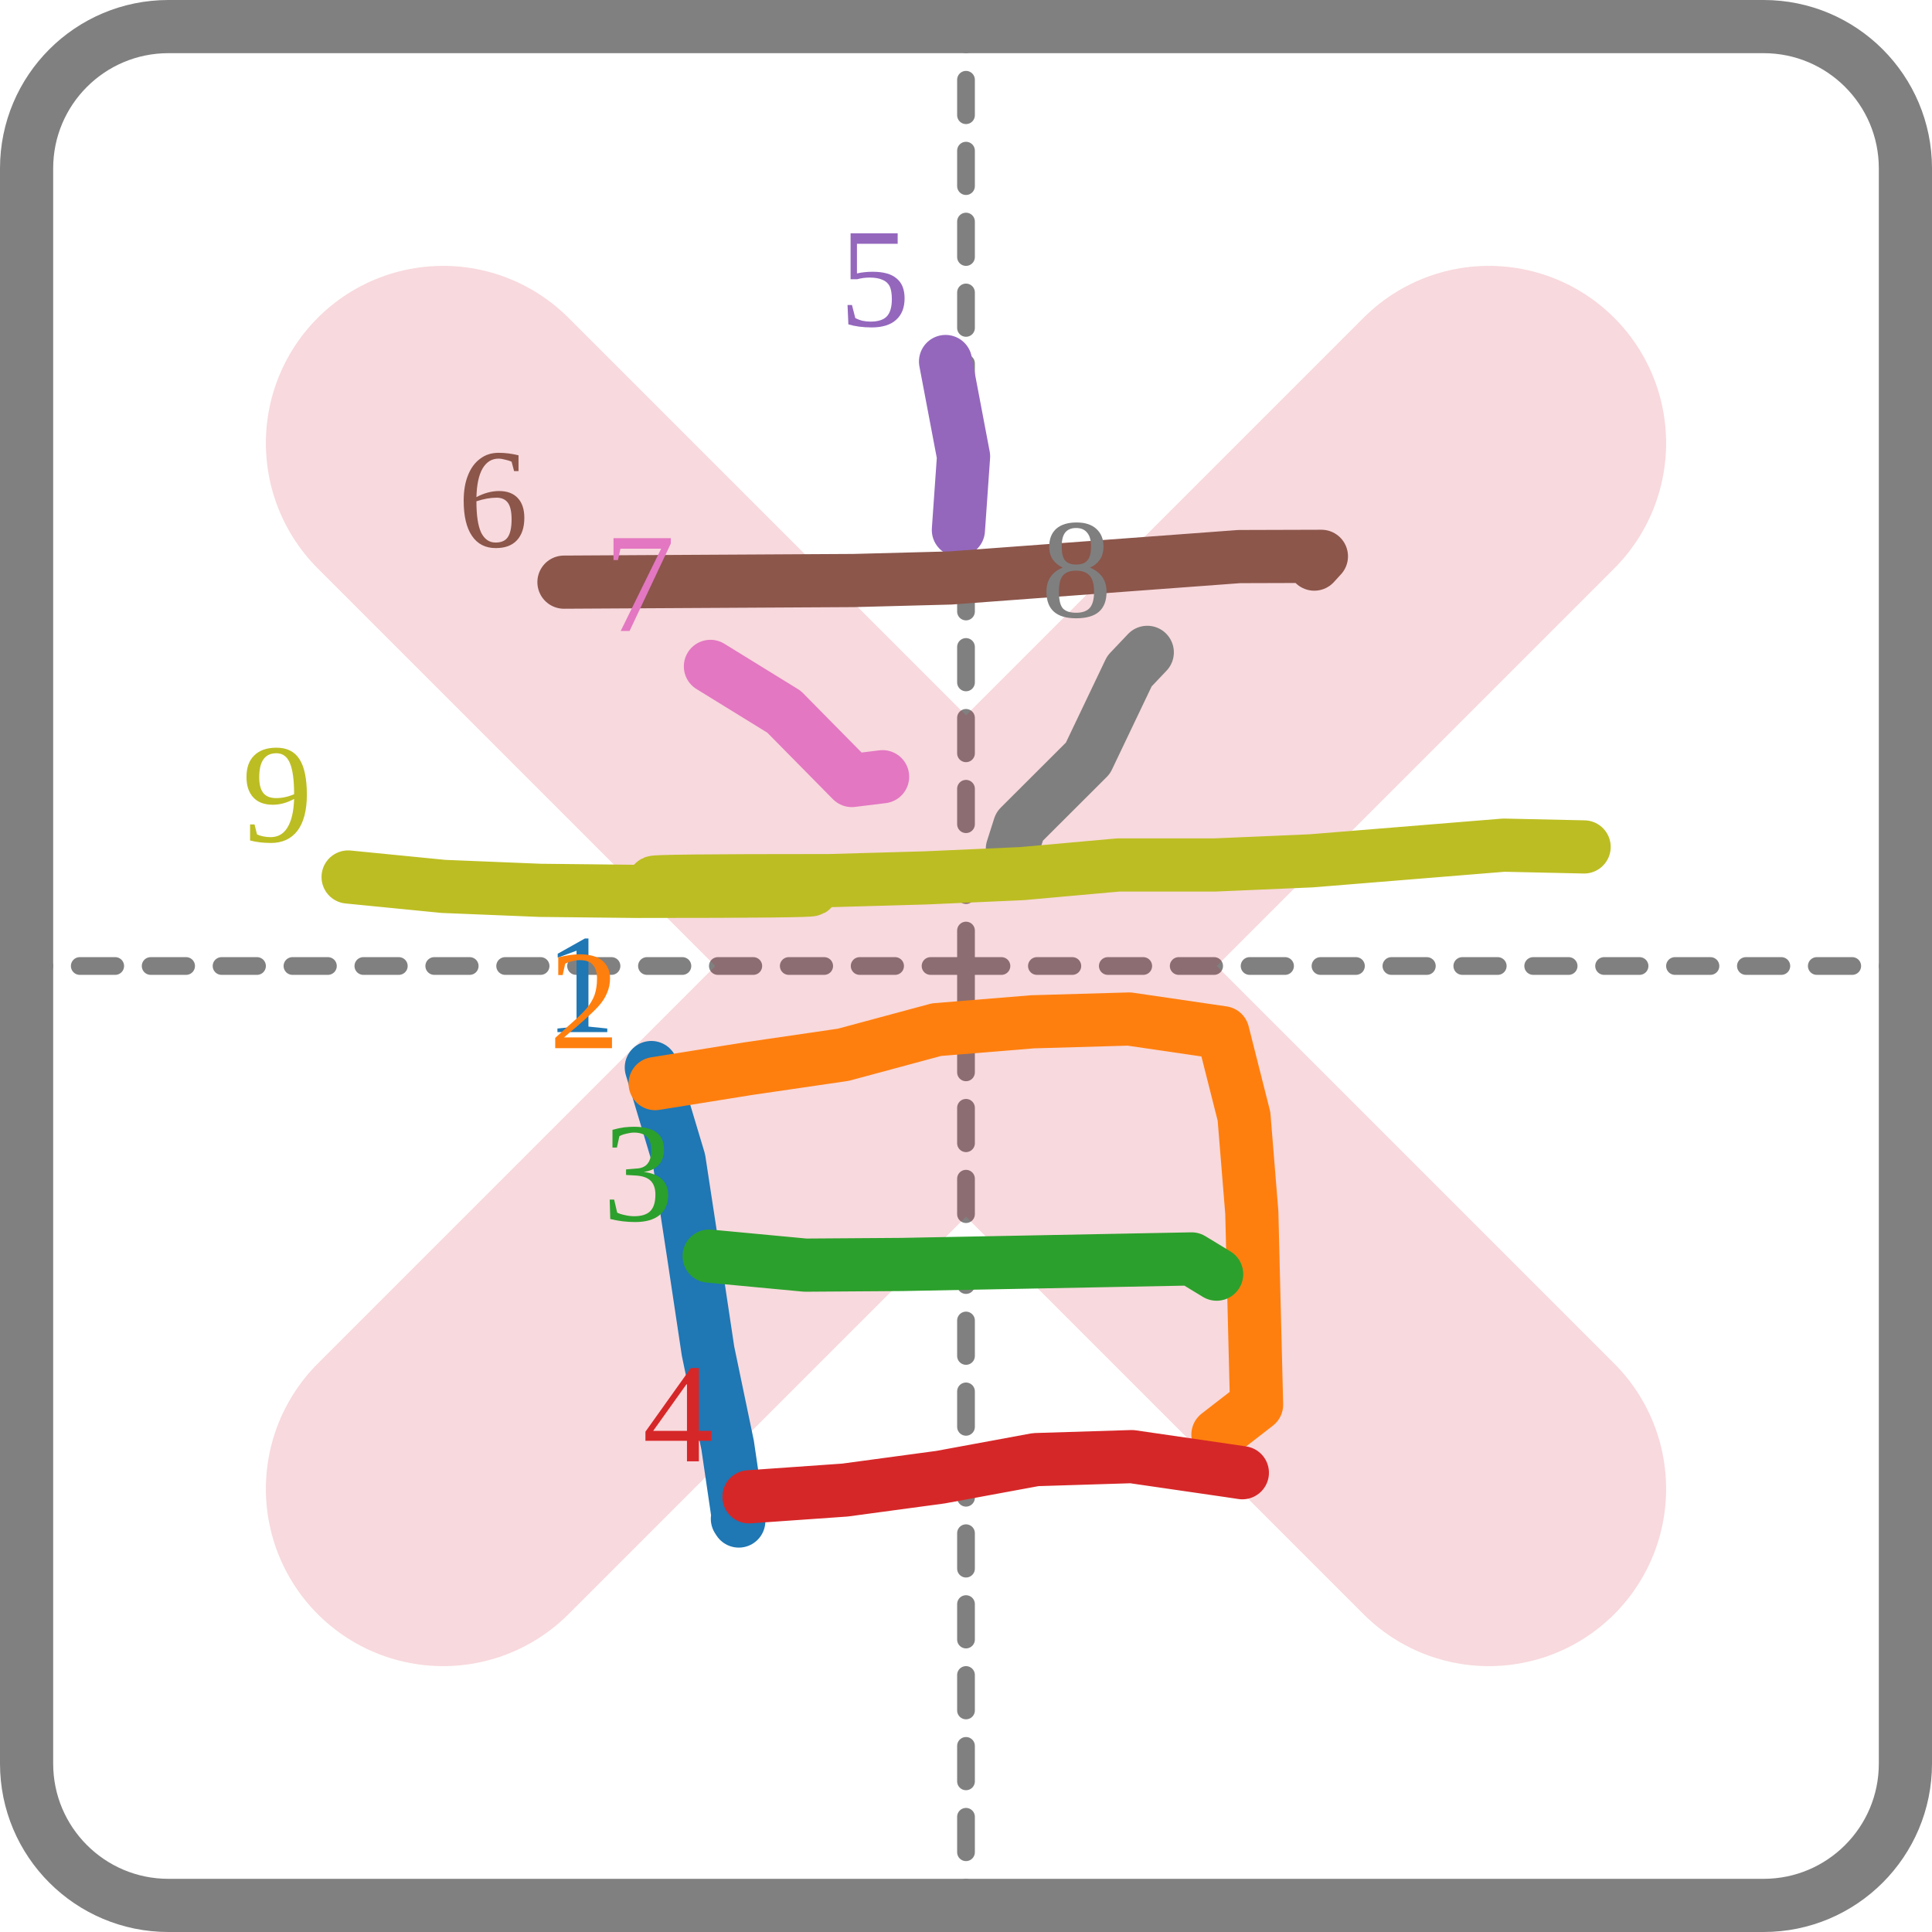
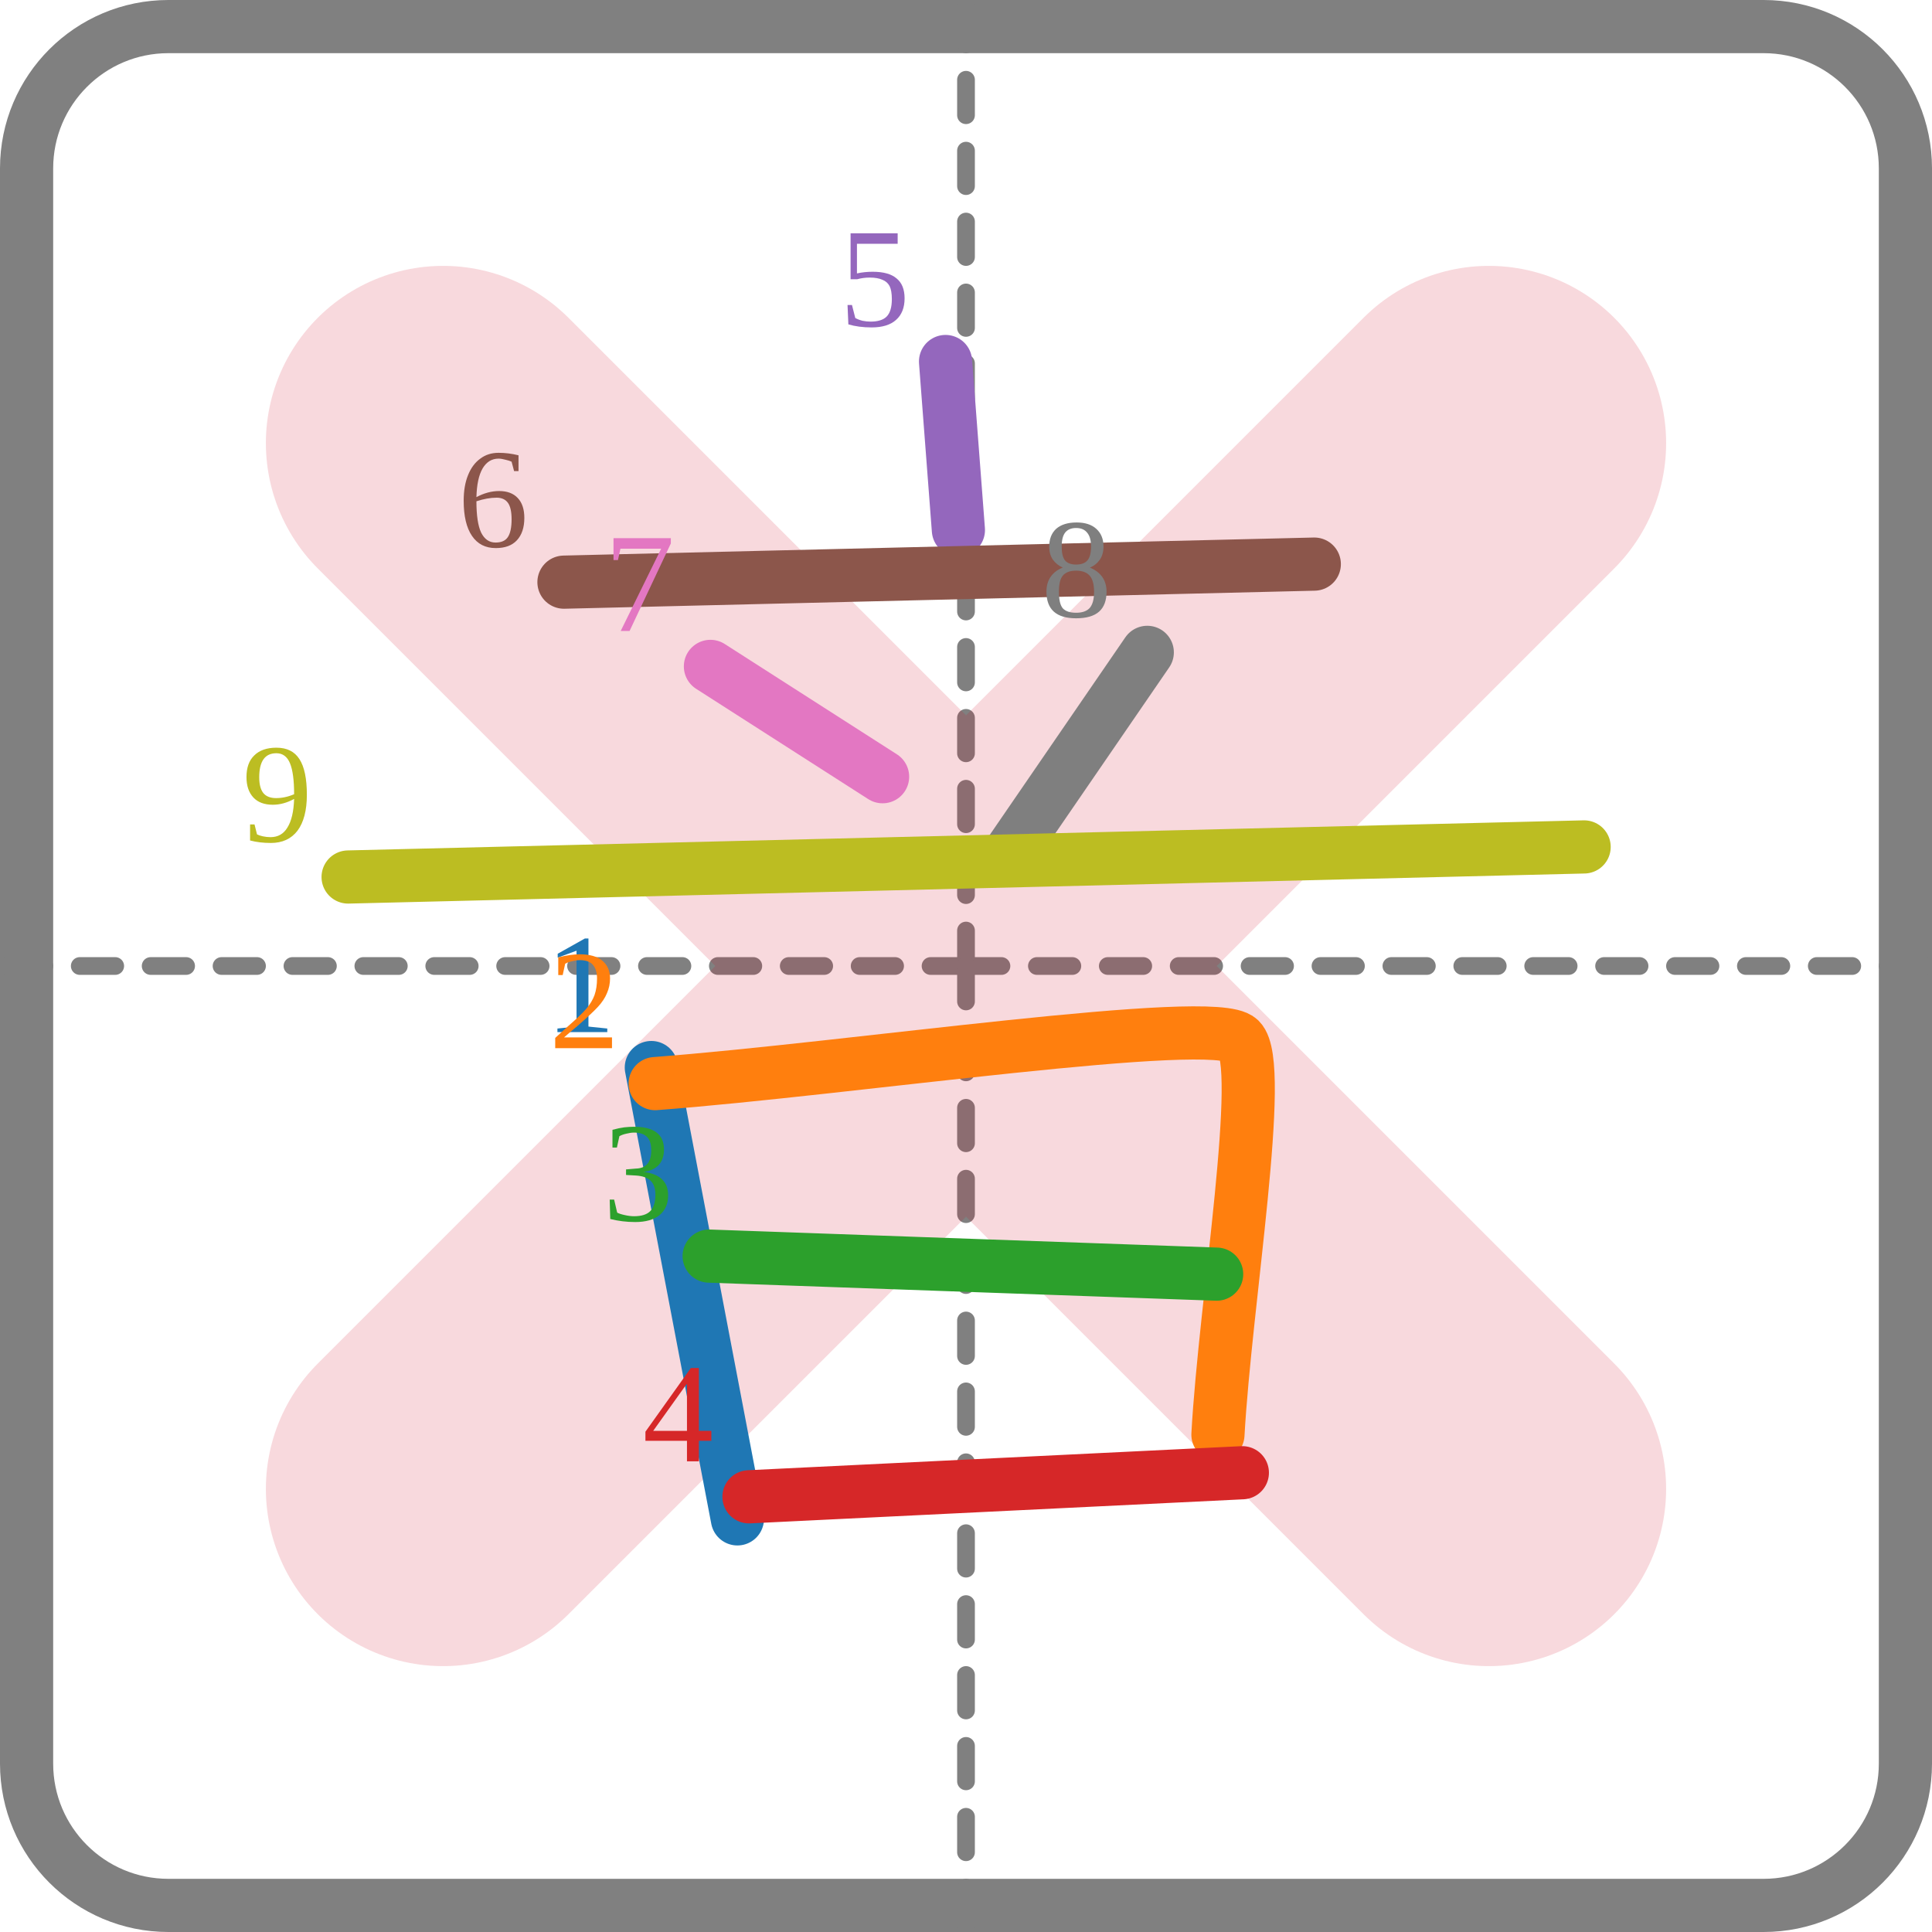
<svg xmlns="http://www.w3.org/2000/svg" height="109" viewBox="0 0 109 109" width="109">
  <rect fill="none" height="106" rx="8" ry="8" stroke="gray" stroke-linejoin="miter" stroke-width="3" width="106" x="1.5" y="1.5" />
  <line stroke="gray" stroke-dasharray="2,2" stroke-linecap="round" stroke-width="1" x1="54.5" x2="109" y1="54.5" y2="54.5" />
  <line stroke="gray" stroke-dasharray="2,2" stroke-linecap="round" stroke-width="1" x1="54.5" x2="0" y1="54.5" y2="54.5" />
  <line stroke="gray" stroke-dasharray="2,2" stroke-linecap="round" stroke-width="1" x1="54.5" x2="54.5" y1="54.5" y2="0" />
  <line stroke="gray" stroke-dasharray="2,2" stroke-linecap="round" stroke-width="1" x1="54.5" x2="54.5" y1="54.5" y2="109" />
  <path d="M25,25 L84,84 M84,25 L25,84" fill="none" opacity="0.15" stroke="#D0021B" stroke-linecap="round" stroke-width="20" />
-   <path d="M36.747,60.229 L38.312,65.45 L39.135,70.836 L39.945,76.226 L41.053,81.541 L41.681,85.813 L41.603,85.692" fill="none" stroke="#1f77b4" stroke-linecap="round" stroke-linejoin="round" stroke-width="3" />
+   <path d="M36.747,60.229 C38.366,68.717 39.985,77.204 41.603,85.692" fill="none" stroke="#1f77b4" stroke-linecap="round" stroke-linejoin="round" stroke-width="3" />
  <text fill="#1f77b4" font-size="8" text-anchor="end" x="34.747" y="58.229">
1
</text>
-   <path d="M36.964,61.135 L42.204,60.294 L47.58,59.508 L52.838,58.091 L58.259,57.648 L63.707,57.491 L68.99,58.264 L70.184,62.983 L70.625,68.415 C70.625,68.415 70.758,73.85 70.758,73.851 C70.894,79.249 70.894,79.249 70.894,79.249 L68.714,80.939" fill="none" stroke="#ff7f0e" stroke-linecap="round" stroke-linejoin="round" stroke-width="3" />
+   <path d="M36.964,61.135 C47.958,60.305 68.496,57.224 69.946,58.645 C71.395,60.066 69.124,73.508 68.714,80.939" fill="none" stroke="#ff7f0e" stroke-linecap="round" stroke-linejoin="round" stroke-width="3" />
  <text fill="#ff7f0e" font-size="8" text-anchor="end" x="34.964" y="59.135">
2
</text>
-   <path d="M40.009,70.867 L45.435,71.377 L50.881,71.339 C50.881,71.339 57.594,71.211 57.594,71.211 C60.805,71.149 64.017,71.087 67.228,71.026 L68.641,71.885" fill="none" stroke="#2ca02c" stroke-linecap="round" stroke-linejoin="round" stroke-width="3" />
+   <path d="M40.009,70.867 C49.553,71.207 59.097,71.546 68.641,71.885" fill="none" stroke="#2ca02c" stroke-linecap="round" stroke-linejoin="round" stroke-width="3" />
  <text fill="#2ca02c" font-size="8" text-anchor="end" x="38.009" y="68.867">
3
</text>
-   <path d="M42.256,84.447 L47.671,84.067 L53.07,83.338 L58.43,82.349 L63.853,82.18 L69.245,82.963 L70.091,83.089" fill="none" stroke="#d62728" stroke-linecap="round" stroke-linejoin="round" stroke-width="3" />
+   <path d="M42.256,84.447 C51.534,83.994 60.813,83.541 70.091,83.089" fill="none" stroke="#d62728" stroke-linecap="round" stroke-linejoin="round" stroke-width="3" />
  <text fill="#d62728" font-size="8" text-anchor="end" x="40.256" y="82.447">
4
</text>
-   <path d="M53.346,20.396 L54.362,25.75 L54.071,29.902" fill="none" stroke="#9467bd" stroke-linecap="round" stroke-linejoin="round" stroke-width="3" />
+   <path d="M53.346,20.396 C53.588,23.564 53.83,26.733 54.071,29.902" fill="none" stroke="#9467bd" stroke-linecap="round" stroke-linejoin="round" stroke-width="3" />
  <text fill="#9467bd" font-size="8" text-anchor="end" x="51.346" y="18.396">
5
</text>
-   <path d="M31.818,32.844 C31.818,32.844 38.531,32.806 38.531,32.806 C41.743,32.788 44.955,32.77 48.167,32.752 L53.613,32.609 C53.613,32.609 60.308,32.113 60.308,32.113 C63.512,31.875 66.715,31.638 69.918,31.401 L74.551,31.387 L74.15,31.826" fill="none" stroke="#8c564b" stroke-linecap="round" stroke-linejoin="round" stroke-width="3" />
+   <path d="M31.818,32.844 C45.928,32.504 60.039,32.165 74.15,31.826" fill="none" stroke="#8c564b" stroke-linecap="round" stroke-linejoin="round" stroke-width="3" />
  <text fill="#8c564b" font-size="8" text-anchor="end" x="29.818" y="30.844">
6
</text>
-   <path d="M40.081,37.597 L44.232,40.155 L48.059,44.035 L49.794,43.821" fill="none" stroke="#e377c2" stroke-linecap="round" stroke-linejoin="round" stroke-width="3" />
+   <path d="M40.081,37.597 C43.319,39.672 46.557,41.746 49.794,43.821" fill="none" stroke="#e377c2" stroke-linecap="round" stroke-linejoin="round" stroke-width="3" />
  <text fill="#e377c2" font-size="8" text-anchor="end" x="38.081" y="35.597">
7
</text>
-   <path d="M64.727,36.805 L63.723,37.864 L61.378,42.776 L57.521,46.626 L57.116,47.895" fill="none" stroke="#7f7f7f" stroke-linecap="round" stroke-linejoin="round" stroke-width="3" />
+   <path d="M64.727,36.805 C62.19,40.501 59.653,44.198 57.116,47.895" fill="none" stroke="#7f7f7f" stroke-linecap="round" stroke-linejoin="round" stroke-width="3" />
  <text fill="#7f7f7f" font-size="8" text-anchor="end" x="62.727" y="34.805">
8
</text>
-   <path d="M19.64,49.479 L25.013,50.009 L30.458,50.231 L35.902,50.29 C65.014,50.29 17.674,49.683 46.786,49.683 L52.229,49.529 L57.664,49.287 L63.09,48.8 L68.54,48.8 L73.981,48.566 C73.981,48.566 84.845,47.682 84.845,47.682 L89.373,47.782" fill="none" stroke="#bcbd22" stroke-linecap="round" stroke-linejoin="round" stroke-width="3" />
+   <path d="M19.64,49.479 C42.884,48.913 66.128,48.348 89.373,47.782" fill="none" stroke="#bcbd22" stroke-linecap="round" stroke-linejoin="round" stroke-width="3" />
  <text fill="#bcbd22" font-size="8" text-anchor="end" x="17.64" y="47.479">
9
</text>
</svg>
